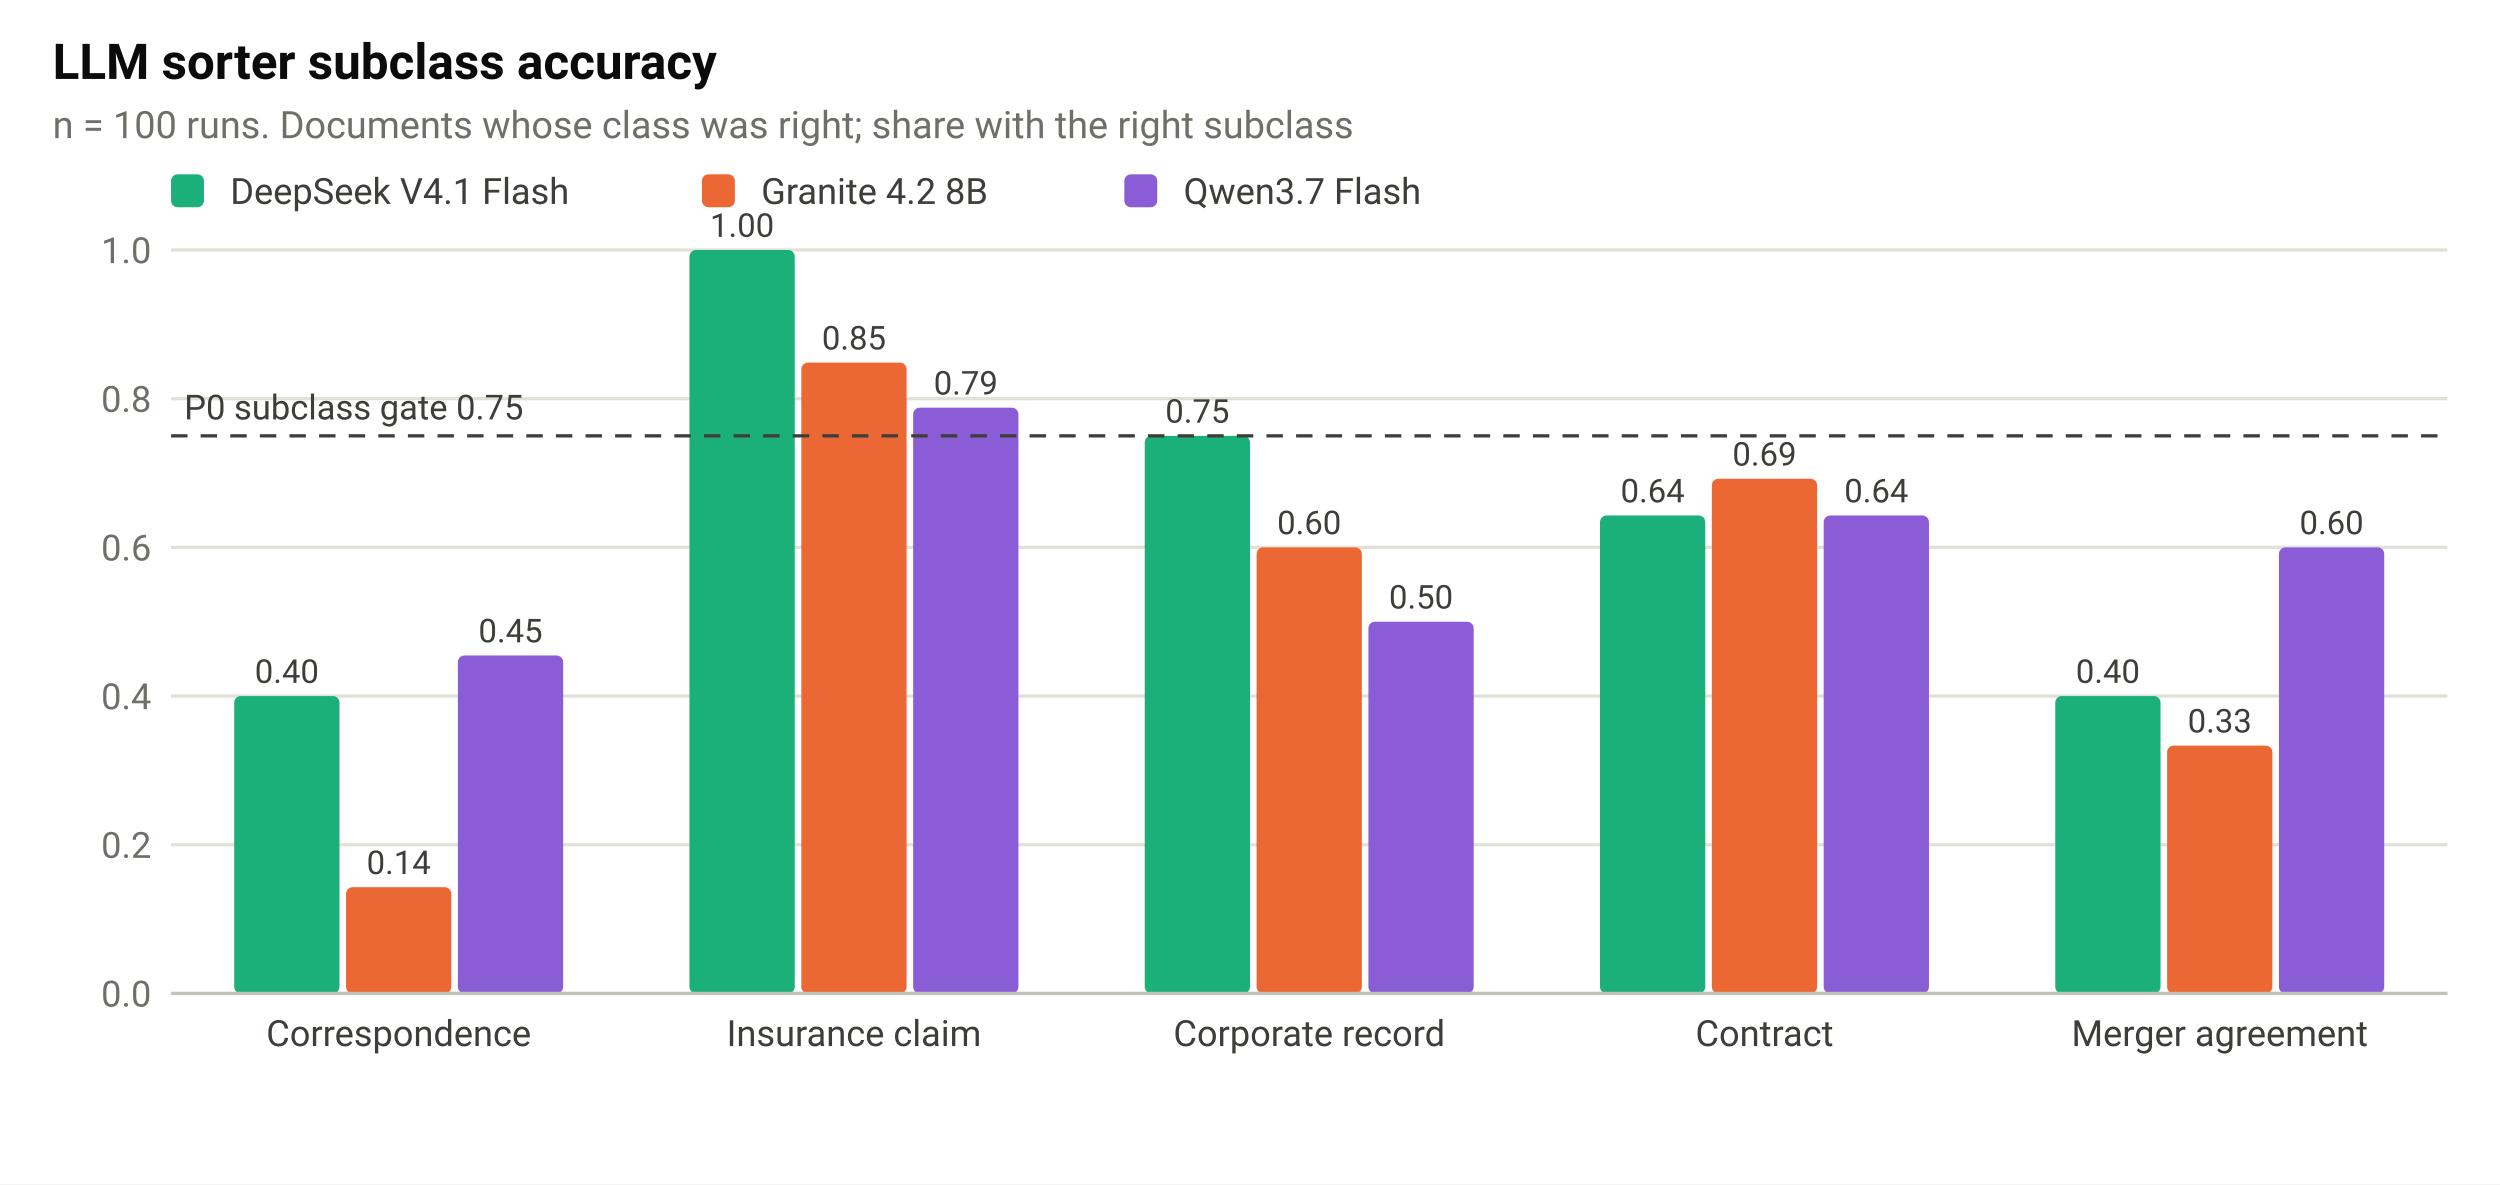
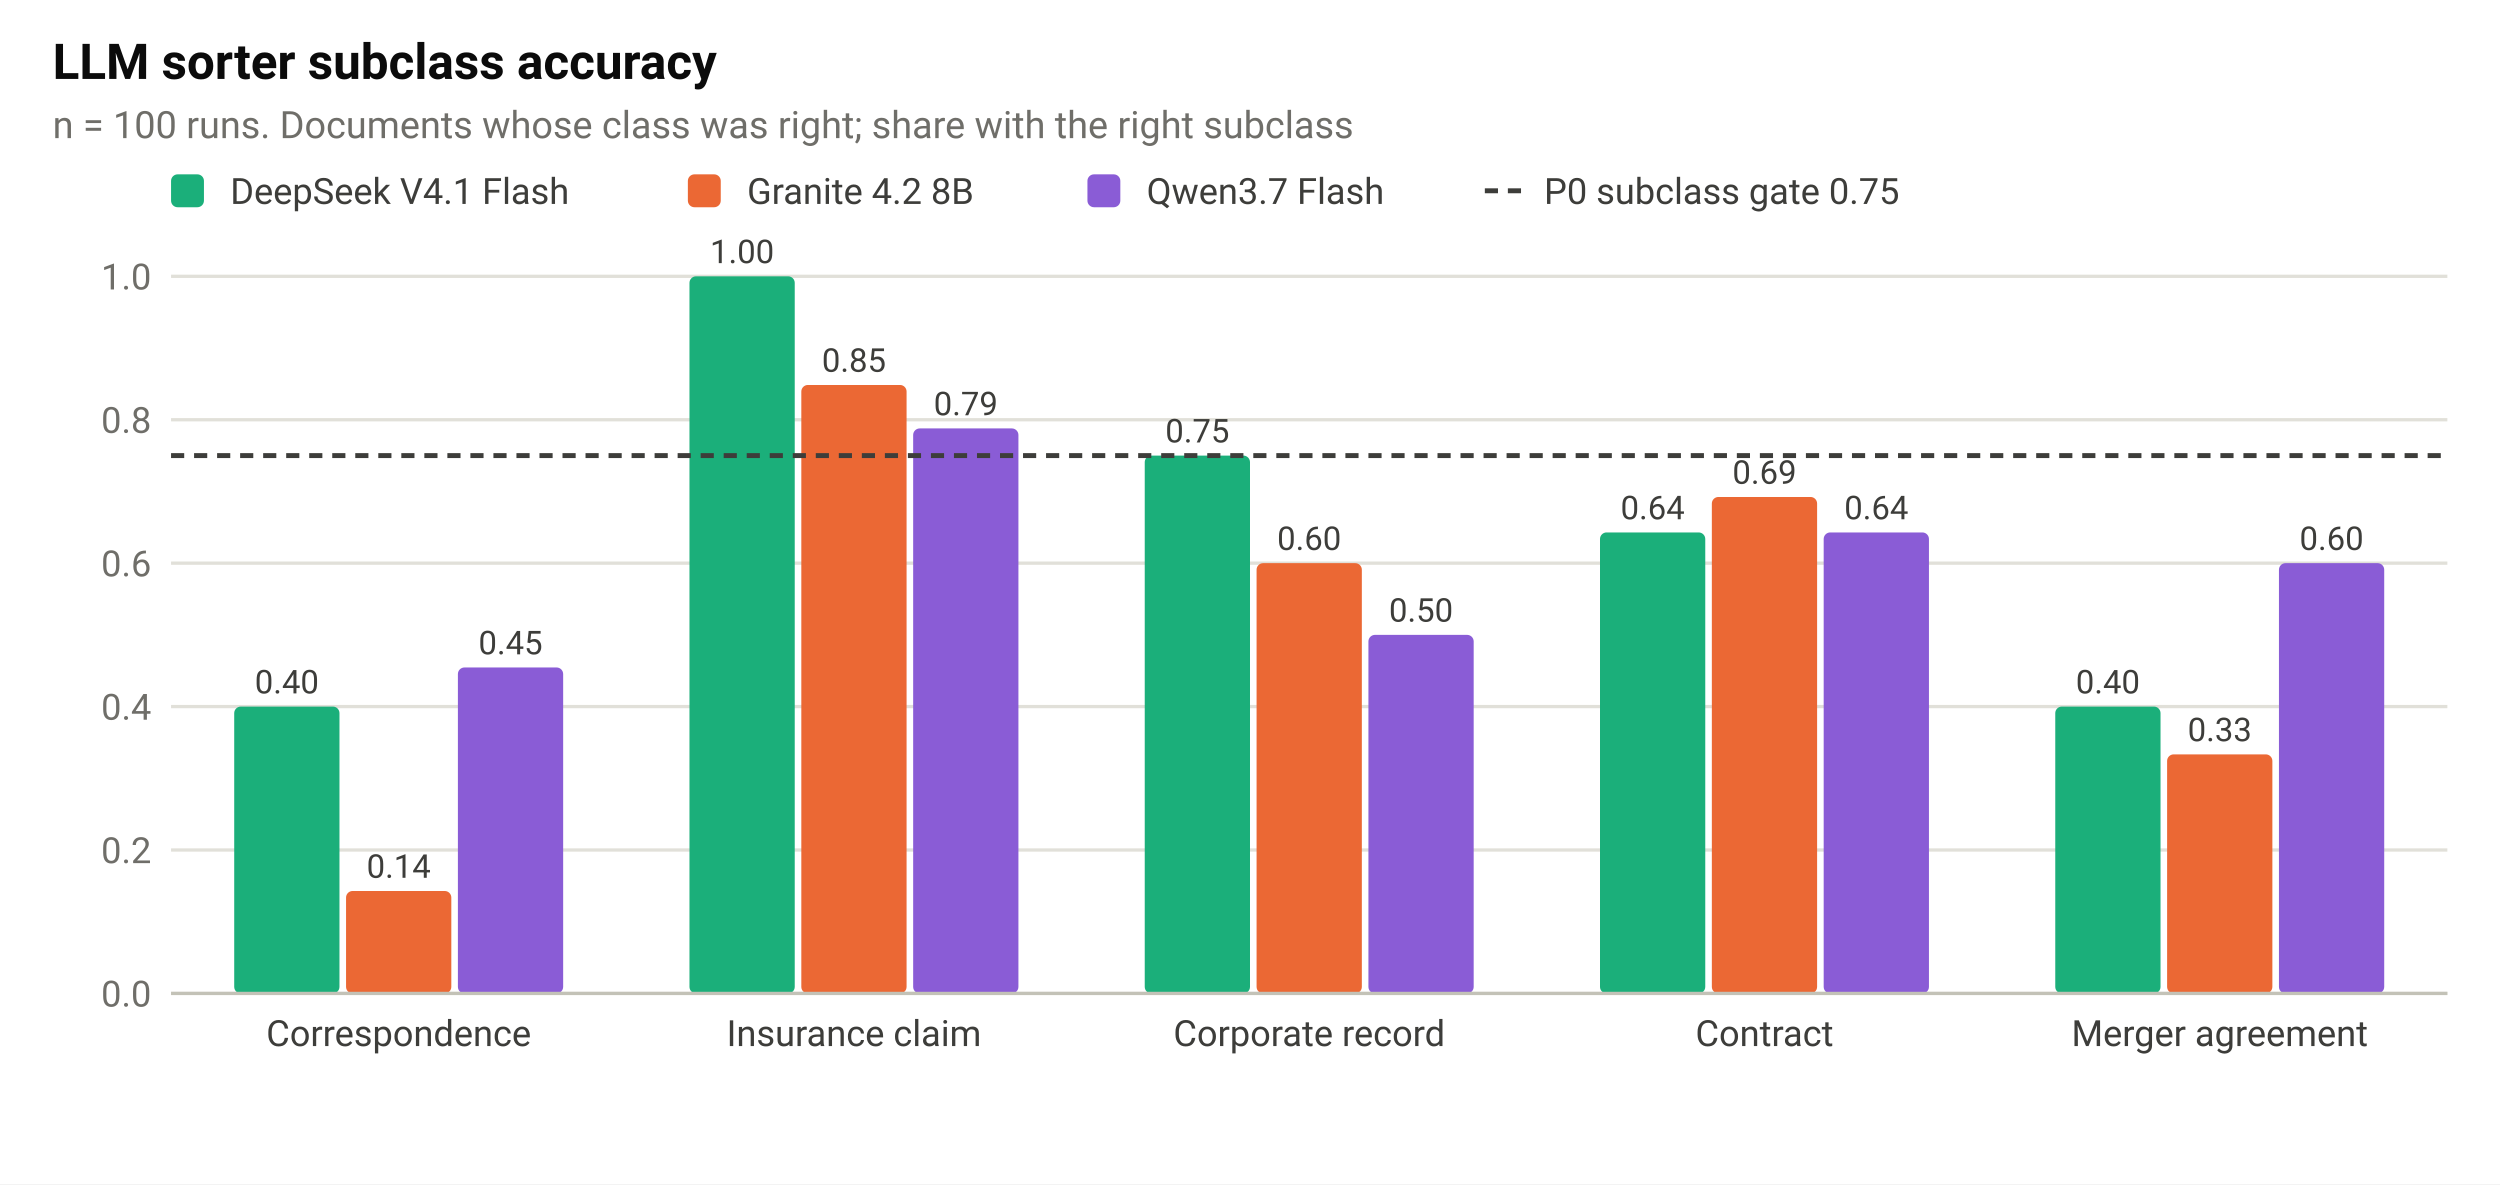
<svg xmlns="http://www.w3.org/2000/svg" width="760" height="360" viewBox="0 0 760 360" font-family="system-ui,-apple-system,'Segoe UI',Roboto,sans-serif" role="img">
  <rect width="760" height="360" fill="#ffffff" />
  <text x="16" y="24" font-size="15" font-weight="600" fill="#0b0b0b">LLM sorter subclass accuracy</text>
  <text x="16" y="42" font-size="11.5" fill="#6f6e69">n = 100 runs. Documents whose class was right; share with the right subclass</text>
  <line x1="52" x2="744" y1="302" y2="302" stroke="#e1e0d9" />
  <text x="46" y="306" font-size="11" fill="#6f6e69" text-anchor="end">0.0</text>
-   <line x1="52" x2="744" y1="256.8" y2="256.8" stroke="#e1e0d9" />
-   <text x="46" y="260.8" font-size="11" fill="#6f6e69" text-anchor="end">0.2</text>
-   <line x1="52" x2="744" y1="211.6" y2="211.6" stroke="#e1e0d9" />
-   <text x="46" y="215.6" font-size="11" fill="#6f6e69" text-anchor="end">0.4</text>
-   <line x1="52" x2="744" y1="166.4" y2="166.4" stroke="#e1e0d9" />
-   <text x="46" y="170.4" font-size="11" fill="#6f6e69" text-anchor="end">0.6</text>
-   <line x1="52" x2="744" y1="121.2" y2="121.2" stroke="#e1e0d9" />
-   <text x="46" y="125.2" font-size="11" fill="#6f6e69" text-anchor="end">0.8</text>
-   <line x1="52" x2="744" y1="76" y2="76" stroke="#e1e0d9" />
-   <text x="46" y="80" font-size="11" fill="#6f6e69" text-anchor="end">1.0</text>
+   <line x1="52" x2="744" y1="258.4" y2="258.4" stroke="#e1e0d9" />
+   <text x="46" y="262.4" font-size="11" fill="#6f6e69" text-anchor="end">0.2</text>
+   <line x1="52" x2="744" y1="214.8" y2="214.8" stroke="#e1e0d9" />
+   <text x="46" y="218.8" font-size="11" fill="#6f6e69" text-anchor="end">0.4</text>
+   <line x1="52" x2="744" y1="171.2" y2="171.2" stroke="#e1e0d9" />
+   <text x="46" y="175.2" font-size="11" fill="#6f6e69" text-anchor="end">0.6</text>
+   <line x1="52" x2="744" y1="127.6" y2="127.6" stroke="#e1e0d9" />
+   <text x="46" y="131.6" font-size="11" fill="#6f6e69" text-anchor="end">0.8</text>
+   <line x1="52" x2="744" y1="84" y2="84" stroke="#e1e0d9" />
+   <text x="46" y="88" font-size="11" fill="#6f6e69" text-anchor="end">1.0</text>
  <rect x="52" y="53" width="10" height="10" rx="2" fill="#1baf7a" />
  <text x="70" y="62" font-size="11" fill="#3d3d3a" text-anchor="start">DeepSeek V4.1 Flash</text>
-   <rect x="213.4" y="53" width="10" height="10" rx="2" fill="#eb6834" />
-   <text x="231.4" y="62" font-size="11" fill="#3d3d3a" text-anchor="start">Granite 4.2 8B</text>
-   <rect x="341.8" y="53" width="10" height="10" rx="2" fill="#8a5cd6" />
-   <text x="359.8" y="62" font-size="11" fill="#3d3d3a" text-anchor="start">Qwen3.7 Flash</text>
-   <rect x="71.2" y="211.6" width="32" height="90.4" fill="#1baf7a" rx="2" />
-   <text x="87.2" y="207.6" font-size="10" fill="#3d3d3a" text-anchor="middle">0.40</text>
-   <rect x="105.2" y="269.71" width="32" height="32.29" fill="#eb6834" rx="2" />
-   <text x="121.2" y="265.71" font-size="10" fill="#3d3d3a" text-anchor="middle">0.14</text>
-   <rect x="139.2" y="199.27" width="32" height="102.73" fill="#8a5cd6" rx="2" />
-   <text x="155.2" y="195.27" font-size="10" fill="#3d3d3a" text-anchor="middle">0.45</text>
+   <rect x="209.11" y="53" width="10" height="10" rx="2" fill="#eb6834" />
+   <text x="227.11" y="62" font-size="11" fill="#3d3d3a" text-anchor="start">Granite 4.2 8B</text>
+   <rect x="330.58" y="53" width="10" height="10" rx="2" fill="#8a5cd6" />
+   <text x="348.58" y="62" font-size="11" fill="#3d3d3a" text-anchor="start">Qwen3.7 Flash</text>
+   <line x1="451.39" x2="465.39" y1="58" y2="58" stroke="#3d3d3a" stroke-width="1.5" stroke-dasharray="4 3" />
+   <text x="469.39" y="62" font-size="11" fill="#3d3d3a" text-anchor="start">P0 subclass gate 0.75</text>
+   <rect x="71.2" y="214.8" width="32" height="87.2" fill="#1baf7a" rx="2" />
+   <text x="87.2" y="210.8" font-size="10" fill="#3d3d3a" text-anchor="middle">0.40</text>
+   <rect x="105.2" y="270.86" width="32" height="31.14" fill="#eb6834" rx="2" />
+   <text x="121.2" y="266.86" font-size="10" fill="#3d3d3a" text-anchor="middle">0.14</text>
+   <rect x="139.2" y="202.91" width="32" height="99.09" fill="#8a5cd6" rx="2" />
+   <text x="155.2" y="198.91" font-size="10" fill="#3d3d3a" text-anchor="middle">0.45</text>
  <text x="121.2" y="318" font-size="11" fill="#3d3d3a" text-anchor="middle">Correspondence</text>
-   <rect x="209.6" y="76" width="32" height="226" fill="#1baf7a" rx="2" />
-   <text x="225.6" y="72" font-size="10" fill="#3d3d3a" text-anchor="middle">1.00</text>
-   <rect x="243.6" y="110.24" width="32" height="191.76" fill="#eb6834" rx="2" />
-   <text x="259.6" y="106.24" font-size="10" fill="#3d3d3a" text-anchor="middle">0.85</text>
-   <rect x="277.6" y="123.94" width="32" height="178.06" fill="#8a5cd6" rx="2" />
-   <text x="293.6" y="119.94" font-size="10" fill="#3d3d3a" text-anchor="middle">0.79</text>
+   <rect x="209.6" y="84" width="32" height="218" fill="#1baf7a" rx="2" />
+   <text x="225.6" y="80" font-size="10" fill="#3d3d3a" text-anchor="middle">1.00</text>
+   <rect x="243.6" y="117.03" width="32" height="184.97" fill="#eb6834" rx="2" />
+   <text x="259.6" y="113.03" font-size="10" fill="#3d3d3a" text-anchor="middle">0.85</text>
+   <rect x="277.6" y="130.24" width="32" height="171.76" fill="#8a5cd6" rx="2" />
+   <text x="293.6" y="126.24" font-size="10" fill="#3d3d3a" text-anchor="middle">0.79</text>
  <text x="259.6" y="318" font-size="11" fill="#3d3d3a" text-anchor="middle">Insurance claim</text>
-   <rect x="348" y="132.5" width="32" height="169.5" fill="#1baf7a" rx="2" />
-   <text x="364" y="128.5" font-size="10" fill="#3d3d3a" text-anchor="middle">0.75</text>
-   <rect x="382" y="166.4" width="32" height="135.6" fill="#eb6834" rx="2" />
-   <text x="398" y="162.4" font-size="10" fill="#3d3d3a" text-anchor="middle">0.60</text>
-   <rect x="416" y="189" width="32" height="113" fill="#8a5cd6" rx="2" />
-   <text x="432" y="185" font-size="10" fill="#3d3d3a" text-anchor="middle">0.50</text>
+   <rect x="348" y="138.5" width="32" height="163.5" fill="#1baf7a" rx="2" />
+   <text x="364" y="134.5" font-size="10" fill="#3d3d3a" text-anchor="middle">0.75</text>
+   <rect x="382" y="171.2" width="32" height="130.8" fill="#eb6834" rx="2" />
+   <text x="398" y="167.2" font-size="10" fill="#3d3d3a" text-anchor="middle">0.60</text>
+   <rect x="416" y="193" width="32" height="109" fill="#8a5cd6" rx="2" />
+   <text x="432" y="189" font-size="10" fill="#3d3d3a" text-anchor="middle">0.50</text>
  <text x="398" y="318" font-size="11" fill="#3d3d3a" text-anchor="middle">Corporate record</text>
-   <rect x="486.4" y="156.71" width="32" height="145.29" fill="#1baf7a" rx="2" />
-   <text x="502.4" y="152.71" font-size="10" fill="#3d3d3a" text-anchor="middle">0.64</text>
-   <rect x="520.4" y="145.54" width="32" height="156.46" fill="#eb6834" rx="2" />
-   <text x="536.4" y="141.54" font-size="10" fill="#3d3d3a" text-anchor="middle">0.69</text>
-   <rect x="554.4" y="156.71" width="32" height="145.29" fill="#8a5cd6" rx="2" />
-   <text x="570.4" y="152.71" font-size="10" fill="#3d3d3a" text-anchor="middle">0.64</text>
+   <rect x="486.4" y="161.86" width="32" height="140.14" fill="#1baf7a" rx="2" />
+   <text x="502.4" y="157.86" font-size="10" fill="#3d3d3a" text-anchor="middle">0.64</text>
+   <rect x="520.4" y="151.08" width="32" height="150.92" fill="#eb6834" rx="2" />
+   <text x="536.4" y="147.08" font-size="10" fill="#3d3d3a" text-anchor="middle">0.69</text>
+   <rect x="554.4" y="161.86" width="32" height="140.14" fill="#8a5cd6" rx="2" />
+   <text x="570.4" y="157.86" font-size="10" fill="#3d3d3a" text-anchor="middle">0.64</text>
  <text x="536.4" y="318" font-size="11" fill="#3d3d3a" text-anchor="middle">Contract</text>
-   <rect x="624.8" y="211.6" width="32" height="90.4" fill="#1baf7a" rx="2" />
-   <text x="640.8" y="207.6" font-size="10" fill="#3d3d3a" text-anchor="middle">0.40</text>
-   <rect x="658.8" y="226.67" width="32" height="75.33" fill="#eb6834" rx="2" />
-   <text x="674.8" y="222.67" font-size="10" fill="#3d3d3a" text-anchor="middle">0.33</text>
-   <rect x="692.8" y="166.4" width="32" height="135.6" fill="#8a5cd6" rx="2" />
-   <text x="708.8" y="162.4" font-size="10" fill="#3d3d3a" text-anchor="middle">0.60</text>
+   <rect x="624.8" y="214.8" width="32" height="87.2" fill="#1baf7a" rx="2" />
+   <text x="640.8" y="210.8" font-size="10" fill="#3d3d3a" text-anchor="middle">0.40</text>
+   <rect x="658.8" y="229.33" width="32" height="72.67" fill="#eb6834" rx="2" />
+   <text x="674.8" y="225.33" font-size="10" fill="#3d3d3a" text-anchor="middle">0.33</text>
+   <rect x="692.8" y="171.2" width="32" height="130.8" fill="#8a5cd6" rx="2" />
+   <text x="708.8" y="167.2" font-size="10" fill="#3d3d3a" text-anchor="middle">0.60</text>
  <text x="674.8" y="318" font-size="11" fill="#3d3d3a" text-anchor="middle">Merger agreement</text>
  <line x1="52" x2="744" y1="302" y2="302" stroke="#c3c2b7" />
-   <line x1="52" x2="744" y1="132.5" y2="132.5" stroke="#3d3d3a" stroke-dasharray="5 4" />
-   <text x="56" y="127.5" font-size="10.5" fill="#3d3d3a" text-anchor="start">P0 subclass gate 0.75</text>
+   <line x1="52" x2="744" y1="138.5" y2="138.5" stroke="#3d3d3a" stroke-width="1.5" stroke-dasharray="4 3" />
</svg>
